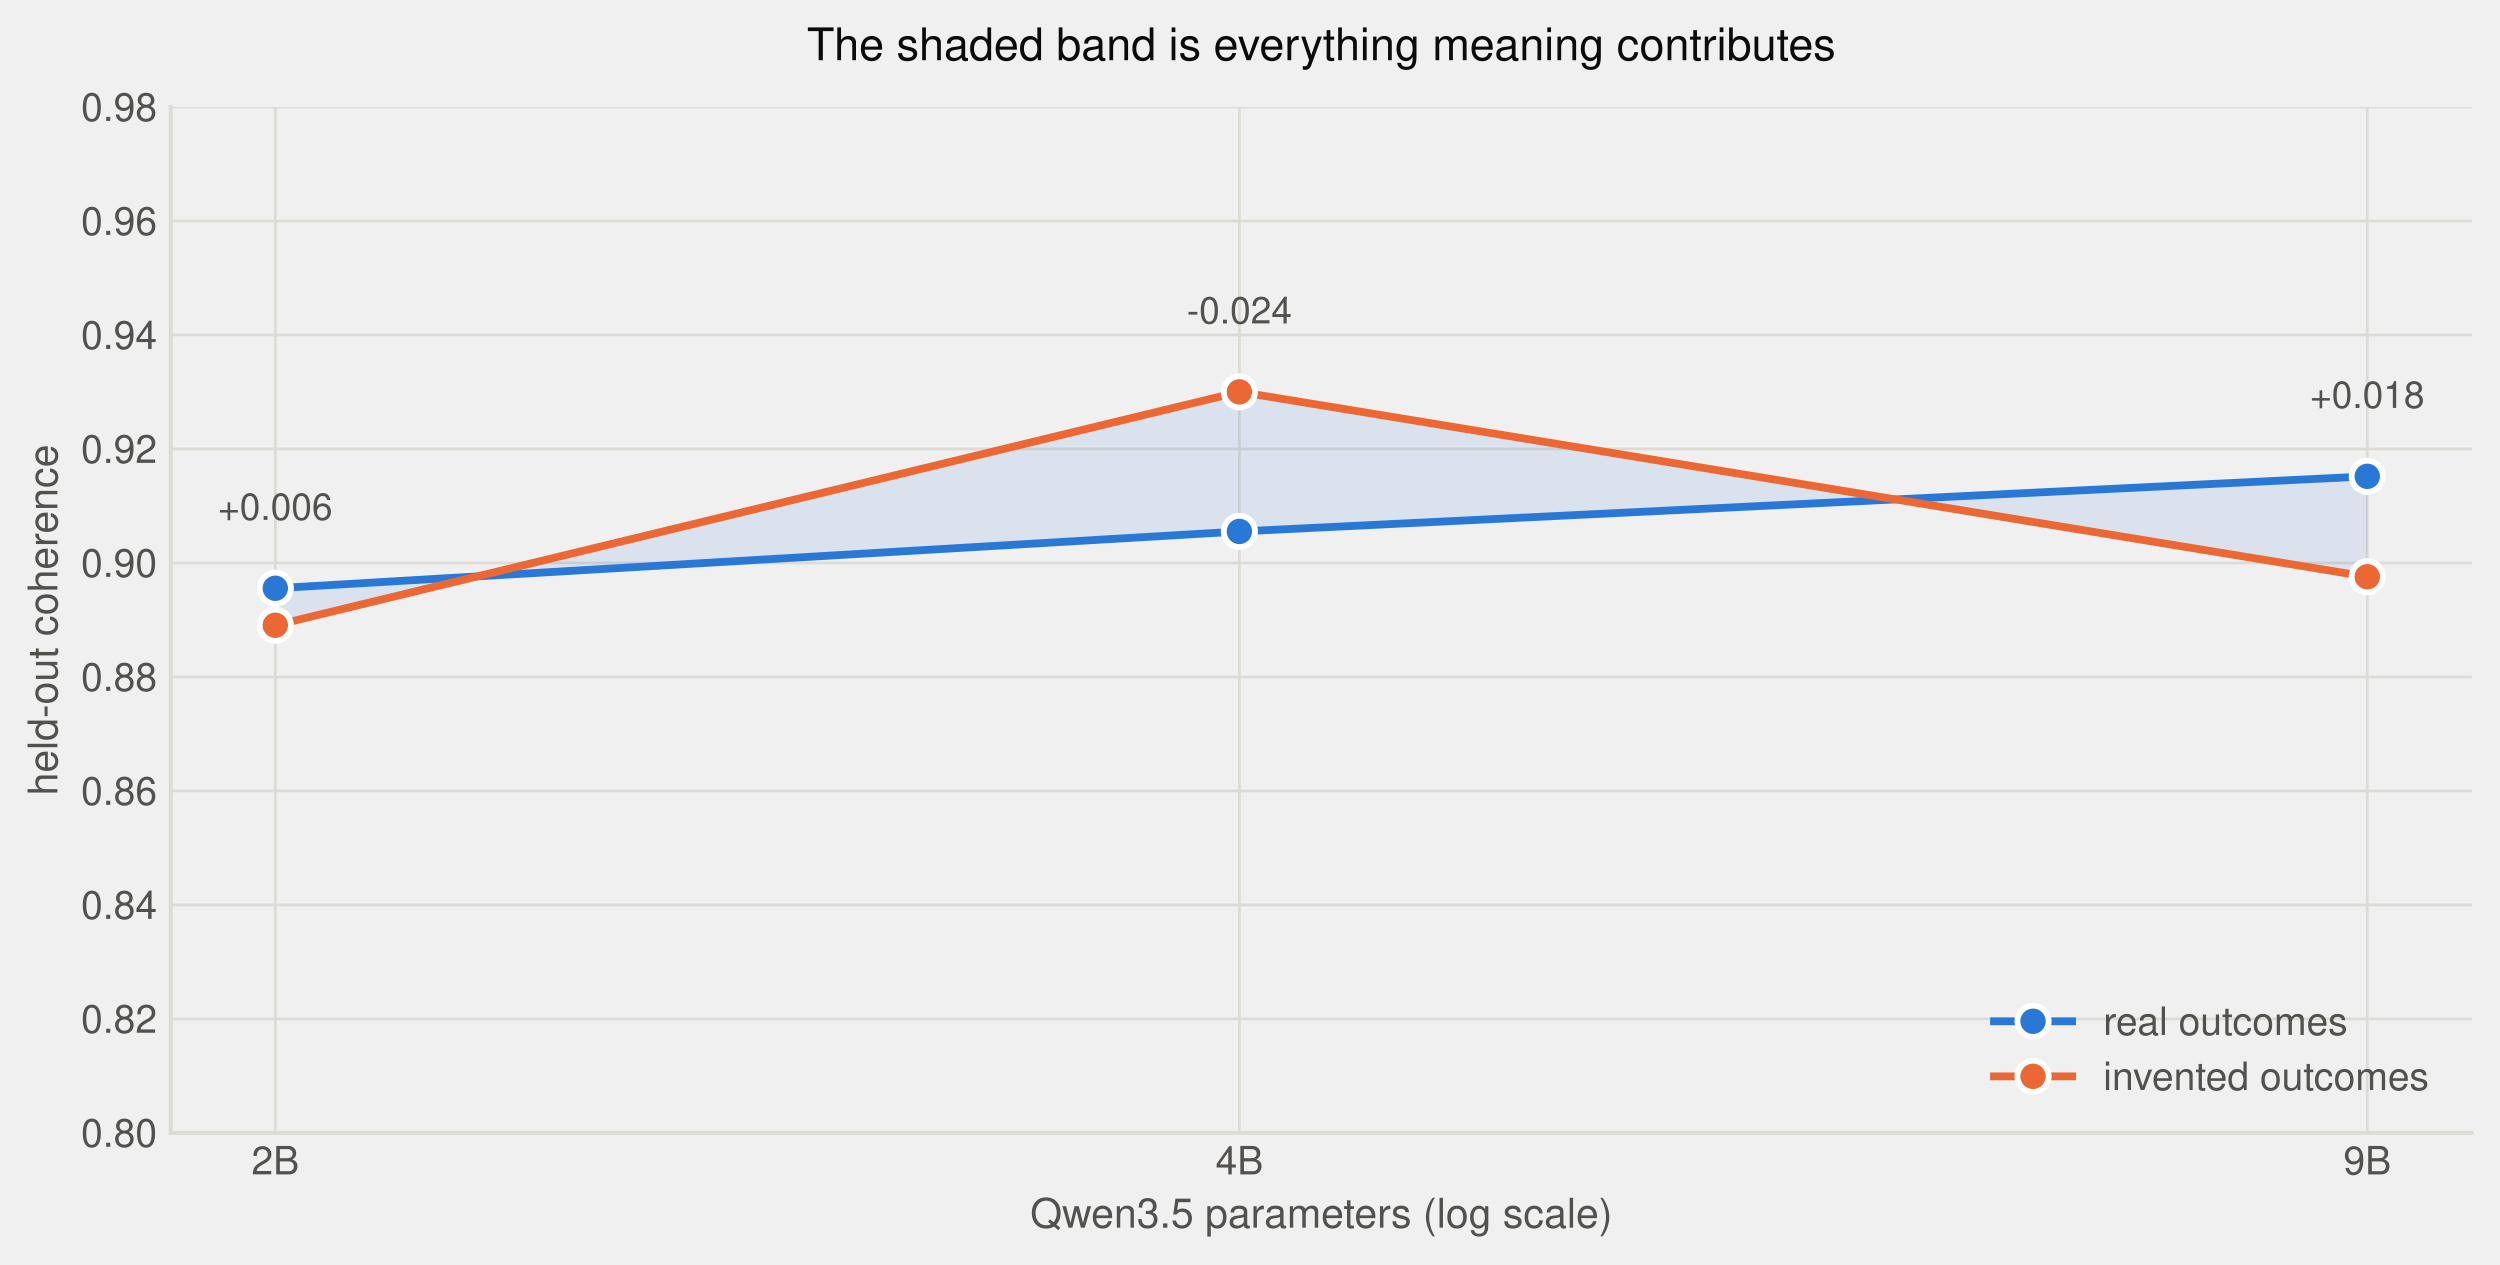
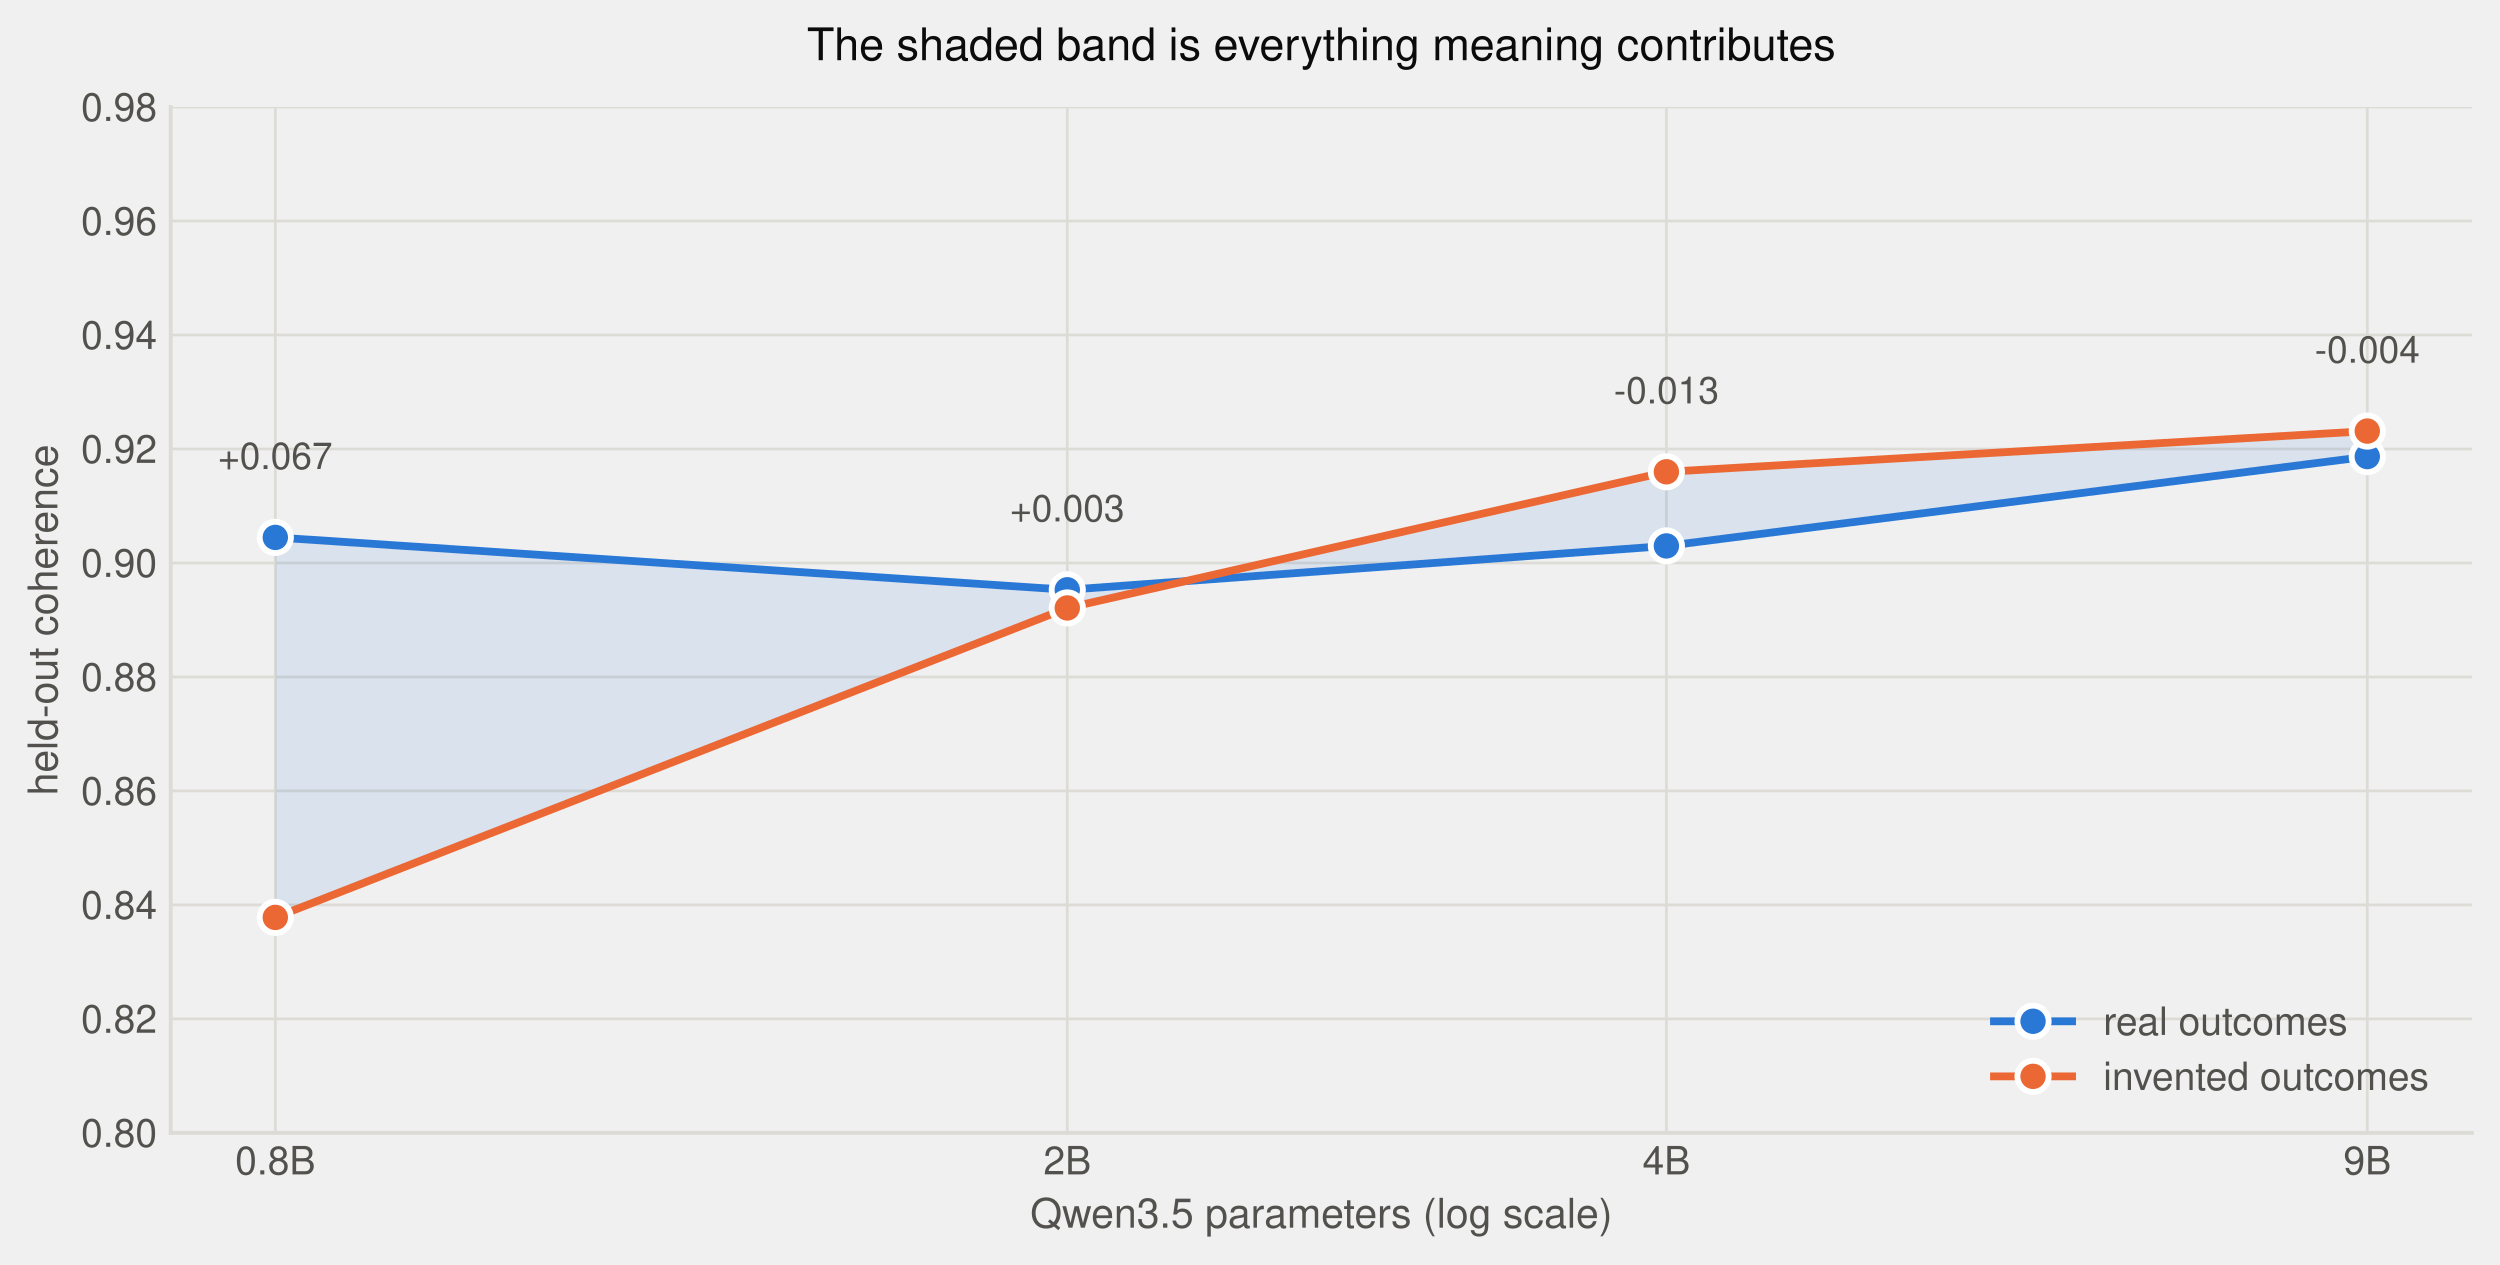
<svg xmlns="http://www.w3.org/2000/svg" xmlns:xlink="http://www.w3.org/1999/xlink" width="640.304pt" height="323.833pt" viewBox="0 0 640.304 323.833" version="1.1">
  <defs>
    <style type="text/css">*{stroke-linejoin: round; stroke-linecap: butt}</style>
  </defs>
  <g id="figure_1">
    <g id="patch_1">
      <path d="M 0 323.833  L 640.304 323.833  L 640.304 0  L 0 0  L 0 323.833  z " style="fill: none" />
    </g>
    <g id="axes_1">
      <g id="patch_2">
        <path d="M 43.724 290.152  L 633.104 290.152  L 633.104 27.412  L 43.724 27.412  L 43.724 290.152  z " style="fill: none" />
      </g>
      <g id="matplotlib.axis_1">
        <g id="xtick_1">
          <g id="line2d_1">
-             <path d="M 70.514 290.152  L 70.514 27.412  " clip-path="url(#p56d3759ceb)" style="fill: none; stroke: #dcdbd5; stroke-width: 0.7; stroke-linecap: square" />
+             <path d="M 70.514 290.152  L 70.514 27.412  " clip-path="url(#p8e6c94b63a)" style="fill: none; stroke: #dcdbd5; stroke-width: 0.7; stroke-linecap: square" />
          </g>
          <g id="line2d_2" />
          <g id="text_1">
-             <text style="font-size: 10px; font-family: 'Helvetica Neue', 'Helvetica', 'Arial', 'DejaVu Sans', sans-serif; text-anchor: middle; fill: #52514e" x="70.514" y="300.792" transform="rotate(-0 70.5143 300.7923)">2B</text>
+             <text style="font-size: 10px; font-family: 'Helvetica Neue', 'Helvetica', 'Arial', 'DejaVu Sans', sans-serif; text-anchor: middle; fill: #52514e" x="70.514" y="300.792" transform="rotate(-0 70.5143 300.7923)">0.8B</text>
          </g>
        </g>
        <g id="xtick_2">
          <g id="line2d_3">
-             <path d="M 317.435 290.152  L 317.435 27.412  " clip-path="url(#p56d3759ceb)" style="fill: none; stroke: #dcdbd5; stroke-width: 0.7; stroke-linecap: square" />
+             <path d="M 273.355 290.152  L 273.355 27.412  " clip-path="url(#p8e6c94b63a)" style="fill: none; stroke: #dcdbd5; stroke-width: 0.7; stroke-linecap: square" />
          </g>
          <g id="line2d_4" />
          <g id="text_2">
-             <text style="font-size: 10px; font-family: 'Helvetica Neue', 'Helvetica', 'Arial', 'DejaVu Sans', sans-serif; text-anchor: middle; fill: #52514e" x="317.435" y="300.792" transform="rotate(-0 317.4353 300.7923)">4B</text>
+             <text style="font-size: 10px; font-family: 'Helvetica Neue', 'Helvetica', 'Arial', 'DejaVu Sans', sans-serif; text-anchor: middle; fill: #52514e" x="273.355" y="300.792" transform="rotate(-0 273.3548 300.7923)">2B</text>
          </g>
        </g>
        <g id="xtick_3">
          <g id="line2d_5">
-             <path d="M 606.314 290.152  L 606.314 27.412  " clip-path="url(#p56d3759ceb)" style="fill: none; stroke: #dcdbd5; stroke-width: 0.7; stroke-linecap: square" />
+             <path d="M 426.798 290.152  L 426.798 27.412  " clip-path="url(#p8e6c94b63a)" style="fill: none; stroke: #dcdbd5; stroke-width: 0.7; stroke-linecap: square" />
          </g>
          <g id="line2d_6" />
          <g id="text_3">
+             <text style="font-size: 10px; font-family: 'Helvetica Neue', 'Helvetica', 'Arial', 'DejaVu Sans', sans-serif; text-anchor: middle; fill: #52514e" x="426.798" y="300.792" transform="rotate(-0 426.7976 300.7923)">4B</text>
+           </g>
+         </g>
+         <g id="xtick_4">
+           <g id="line2d_7">
+             <path d="M 606.314 290.152  L 606.314 27.412  " clip-path="url(#p8e6c94b63a)" style="fill: none; stroke: #dcdbd5; stroke-width: 0.7; stroke-linecap: square" />
+           </g>
+           <g id="line2d_8" />
+           <g id="text_4">
            <text style="font-size: 10px; font-family: 'Helvetica Neue', 'Helvetica', 'Arial', 'DejaVu Sans', sans-serif; text-anchor: middle; fill: #52514e" x="606.314" y="300.792" transform="rotate(-0 606.3143 300.7923)">9B</text>
          </g>
        </g>
-         <g id="text_4">
+         <g id="text_5">
          <text style="font-size: 10.5px; font-family: 'Helvetica Neue', 'Helvetica', 'Arial', 'DejaVu Sans', sans-serif; text-anchor: middle; fill: #52514e" x="338.414" y="314.438" transform="rotate(-0 338.4143 314.4375)">Qwen3.5 parameters (log scale)</text>
        </g>
      </g>
      <g id="matplotlib.axis_2">
        <g id="ytick_1">
-           <g id="line2d_7">
-             <path d="M 43.724 290.152  L 633.104 290.152  " clip-path="url(#p56d3759ceb)" style="fill: none; stroke: #dcdbd5; stroke-width: 0.7; stroke-linecap: square" />
-           </g>
-           <g id="line2d_8" />
-           <g id="text_5">
-             <text style="font-size: 10px; font-family: 'Helvetica Neue', 'Helvetica', 'Arial', 'DejaVu Sans', sans-serif; text-anchor: end; fill: #52514e" x="40.224" y="293.722" transform="rotate(-0 40.2243 293.722)">0.80</text>
-           </g>
-         </g>
-         <g id="ytick_2">
          <g id="line2d_9">
-             <path d="M 43.724 260.958  L 633.104 260.958  " clip-path="url(#p56d3759ceb)" style="fill: none; stroke: #dcdbd5; stroke-width: 0.7; stroke-linecap: square" />
+             <path d="M 43.724 290.152  L 633.104 290.152  " clip-path="url(#p8e6c94b63a)" style="fill: none; stroke: #dcdbd5; stroke-width: 0.7; stroke-linecap: square" />
          </g>
          <g id="line2d_10" />
          <g id="text_6">
-             <text style="font-size: 10px; font-family: 'Helvetica Neue', 'Helvetica', 'Arial', 'DejaVu Sans', sans-serif; text-anchor: end; fill: #52514e" x="40.224" y="264.529" transform="rotate(-0 40.2243 264.5287)">0.82</text>
-           </g>
-         </g>
-         <g id="ytick_3">
+             <text style="font-size: 10px; font-family: 'Helvetica Neue', 'Helvetica', 'Arial', 'DejaVu Sans', sans-serif; text-anchor: end; fill: #52514e" x="40.224" y="293.722" transform="rotate(-0 40.2243 293.722)">0.80</text>
+           </g>
+         </g>
+         <g id="ytick_2">
          <g id="line2d_11">
-             <path d="M 43.724 231.765  L 633.104 231.765  " clip-path="url(#p56d3759ceb)" style="fill: none; stroke: #dcdbd5; stroke-width: 0.7; stroke-linecap: square" />
+             <path d="M 43.724 260.958  L 633.104 260.958  " clip-path="url(#p8e6c94b63a)" style="fill: none; stroke: #dcdbd5; stroke-width: 0.7; stroke-linecap: square" />
          </g>
          <g id="line2d_12" />
          <g id="text_7">
-             <text style="font-size: 10px; font-family: 'Helvetica Neue', 'Helvetica', 'Arial', 'DejaVu Sans', sans-serif; text-anchor: end; fill: #52514e" x="40.224" y="235.335" transform="rotate(-0 40.2243 235.3354)">0.84</text>
-           </g>
-         </g>
-         <g id="ytick_4">
+             <text style="font-size: 10px; font-family: 'Helvetica Neue', 'Helvetica', 'Arial', 'DejaVu Sans', sans-serif; text-anchor: end; fill: #52514e" x="40.224" y="264.529" transform="rotate(-0 40.2243 264.5287)">0.82</text>
+           </g>
+         </g>
+         <g id="ytick_3">
          <g id="line2d_13">
-             <path d="M 43.724 202.572  L 633.104 202.572  " clip-path="url(#p56d3759ceb)" style="fill: none; stroke: #dcdbd5; stroke-width: 0.7; stroke-linecap: square" />
+             <path d="M 43.724 231.765  L 633.104 231.765  " clip-path="url(#p8e6c94b63a)" style="fill: none; stroke: #dcdbd5; stroke-width: 0.7; stroke-linecap: square" />
          </g>
          <g id="line2d_14" />
          <g id="text_8">
-             <text style="font-size: 10px; font-family: 'Helvetica Neue', 'Helvetica', 'Arial', 'DejaVu Sans', sans-serif; text-anchor: end; fill: #52514e" x="40.224" y="206.142" transform="rotate(-0 40.2243 206.142)">0.86</text>
-           </g>
-         </g>
-         <g id="ytick_5">
+             <text style="font-size: 10px; font-family: 'Helvetica Neue', 'Helvetica', 'Arial', 'DejaVu Sans', sans-serif; text-anchor: end; fill: #52514e" x="40.224" y="235.335" transform="rotate(-0 40.2243 235.3354)">0.84</text>
+           </g>
+         </g>
+         <g id="ytick_4">
          <g id="line2d_15">
-             <path d="M 43.724 173.378  L 633.104 173.378  " clip-path="url(#p56d3759ceb)" style="fill: none; stroke: #dcdbd5; stroke-width: 0.7; stroke-linecap: square" />
+             <path d="M 43.724 202.572  L 633.104 202.572  " clip-path="url(#p8e6c94b63a)" style="fill: none; stroke: #dcdbd5; stroke-width: 0.7; stroke-linecap: square" />
          </g>
          <g id="line2d_16" />
          <g id="text_9">
-             <text style="font-size: 10px; font-family: 'Helvetica Neue', 'Helvetica', 'Arial', 'DejaVu Sans', sans-serif; text-anchor: end; fill: #52514e" x="40.224" y="176.949" transform="rotate(-0 40.2243 176.9487)">0.88</text>
-           </g>
-         </g>
-         <g id="ytick_6">
+             <text style="font-size: 10px; font-family: 'Helvetica Neue', 'Helvetica', 'Arial', 'DejaVu Sans', sans-serif; text-anchor: end; fill: #52514e" x="40.224" y="206.142" transform="rotate(-0 40.2243 206.142)">0.86</text>
+           </g>
+         </g>
+         <g id="ytick_5">
          <g id="line2d_17">
-             <path d="M 43.724 144.185  L 633.104 144.185  " clip-path="url(#p56d3759ceb)" style="fill: none; stroke: #dcdbd5; stroke-width: 0.7; stroke-linecap: square" />
+             <path d="M 43.724 173.378  L 633.104 173.378  " clip-path="url(#p8e6c94b63a)" style="fill: none; stroke: #dcdbd5; stroke-width: 0.7; stroke-linecap: square" />
          </g>
          <g id="line2d_18" />
          <g id="text_10">
-             <text style="font-size: 10px; font-family: 'Helvetica Neue', 'Helvetica', 'Arial', 'DejaVu Sans', sans-serif; text-anchor: end; fill: #52514e" x="40.224" y="147.755" transform="rotate(-0 40.2243 147.7554)">0.90</text>
-           </g>
-         </g>
-         <g id="ytick_7">
+             <text style="font-size: 10px; font-family: 'Helvetica Neue', 'Helvetica', 'Arial', 'DejaVu Sans', sans-serif; text-anchor: end; fill: #52514e" x="40.224" y="176.949" transform="rotate(-0 40.2243 176.9487)">0.88</text>
+           </g>
+         </g>
+         <g id="ytick_6">
          <g id="line2d_19">
-             <path d="M 43.724 114.992  L 633.104 114.992  " clip-path="url(#p56d3759ceb)" style="fill: none; stroke: #dcdbd5; stroke-width: 0.7; stroke-linecap: square" />
+             <path d="M 43.724 144.185  L 633.104 144.185  " clip-path="url(#p8e6c94b63a)" style="fill: none; stroke: #dcdbd5; stroke-width: 0.7; stroke-linecap: square" />
          </g>
          <g id="line2d_20" />
          <g id="text_11">
-             <text style="font-size: 10px; font-family: 'Helvetica Neue', 'Helvetica', 'Arial', 'DejaVu Sans', sans-serif; text-anchor: end; fill: #52514e" x="40.224" y="118.562" transform="rotate(-0 40.2243 118.562)">0.92</text>
-           </g>
-         </g>
-         <g id="ytick_8">
+             <text style="font-size: 10px; font-family: 'Helvetica Neue', 'Helvetica', 'Arial', 'DejaVu Sans', sans-serif; text-anchor: end; fill: #52514e" x="40.224" y="147.755" transform="rotate(-0 40.2243 147.7554)">0.90</text>
+           </g>
+         </g>
+         <g id="ytick_7">
          <g id="line2d_21">
-             <path d="M 43.724 85.798  L 633.104 85.798  " clip-path="url(#p56d3759ceb)" style="fill: none; stroke: #dcdbd5; stroke-width: 0.7; stroke-linecap: square" />
+             <path d="M 43.724 114.992  L 633.104 114.992  " clip-path="url(#p8e6c94b63a)" style="fill: none; stroke: #dcdbd5; stroke-width: 0.7; stroke-linecap: square" />
          </g>
          <g id="line2d_22" />
          <g id="text_12">
-             <text style="font-size: 10px; font-family: 'Helvetica Neue', 'Helvetica', 'Arial', 'DejaVu Sans', sans-serif; text-anchor: end; fill: #52514e" x="40.224" y="89.369" transform="rotate(-0 40.2243 89.3687)">0.94</text>
-           </g>
-         </g>
-         <g id="ytick_9">
+             <text style="font-size: 10px; font-family: 'Helvetica Neue', 'Helvetica', 'Arial', 'DejaVu Sans', sans-serif; text-anchor: end; fill: #52514e" x="40.224" y="118.562" transform="rotate(-0 40.2243 118.562)">0.92</text>
+           </g>
+         </g>
+         <g id="ytick_8">
          <g id="line2d_23">
-             <path d="M 43.724 56.605  L 633.104 56.605  " clip-path="url(#p56d3759ceb)" style="fill: none; stroke: #dcdbd5; stroke-width: 0.7; stroke-linecap: square" />
+             <path d="M 43.724 85.798  L 633.104 85.798  " clip-path="url(#p8e6c94b63a)" style="fill: none; stroke: #dcdbd5; stroke-width: 0.7; stroke-linecap: square" />
          </g>
          <g id="line2d_24" />
          <g id="text_13">
-             <text style="font-size: 10px; font-family: 'Helvetica Neue', 'Helvetica', 'Arial', 'DejaVu Sans', sans-serif; text-anchor: end; fill: #52514e" x="40.224" y="60.175" transform="rotate(-0 40.2243 60.17536)">0.96</text>
-           </g>
-         </g>
-         <g id="ytick_10">
+             <text style="font-size: 10px; font-family: 'Helvetica Neue', 'Helvetica', 'Arial', 'DejaVu Sans', sans-serif; text-anchor: end; fill: #52514e" x="40.224" y="89.369" transform="rotate(-0 40.2243 89.3687)">0.94</text>
+           </g>
+         </g>
+         <g id="ytick_9">
          <g id="line2d_25">
-             <path d="M 43.724 27.412  L 633.104 27.412  " clip-path="url(#p56d3759ceb)" style="fill: none; stroke: #dcdbd5; stroke-width: 0.7; stroke-linecap: square" />
+             <path d="M 43.724 56.605  L 633.104 56.605  " clip-path="url(#p8e6c94b63a)" style="fill: none; stroke: #dcdbd5; stroke-width: 0.7; stroke-linecap: square" />
          </g>
          <g id="line2d_26" />
          <g id="text_14">
+             <text style="font-size: 10px; font-family: 'Helvetica Neue', 'Helvetica', 'Arial', 'DejaVu Sans', sans-serif; text-anchor: end; fill: #52514e" x="40.224" y="60.175" transform="rotate(-0 40.2243 60.17536)">0.96</text>
+           </g>
+         </g>
+         <g id="ytick_10">
+           <g id="line2d_27">
+             <path d="M 43.724 27.412  L 633.104 27.412  " clip-path="url(#p8e6c94b63a)" style="fill: none; stroke: #dcdbd5; stroke-width: 0.7; stroke-linecap: square" />
+           </g>
+           <g id="line2d_28" />
+           <g id="text_15">
            <text style="font-size: 10px; font-family: 'Helvetica Neue', 'Helvetica', 'Arial', 'DejaVu Sans', sans-serif; text-anchor: end; fill: #52514e" x="40.224" y="30.982" transform="rotate(-0 40.2243 30.98203)">0.98</text>
          </g>
        </g>
-         <g id="text_15">
+         <g id="text_16">
          <text style="font-size: 10.5px; font-family: 'Helvetica Neue', 'Helvetica', 'Arial', 'DejaVu Sans', sans-serif; text-anchor: middle; fill: #52514e" x="14.698" y="158.782" transform="rotate(-90 14.69766 158.7817)">held-out coherence</text>
        </g>
      </g>
      <g id="FillBetweenPolyCollection_1">
        <defs>
-           <path id="mfd612012f4" d="M 70.514 -173.164  L 70.514 -163.69  L 317.435 -223.466  L 606.314 -176.109  L 606.314 -201.835  L 606.314 -201.835  L 317.435 -187.717  L 70.514 -173.164  z " />
+           <path id="m86b71a5491" d="M 70.514 -186.189  L 70.514 -88.862  L 273.355 -168.122  L 426.798 -202.994  L 606.314 -213.423  L 606.314 -206.895  L 606.314 -206.895  L 426.798 -184.01  L 273.355 -172.775  L 70.514 -186.189  z " />
        </defs>
-         <g clip-path="url(#p56d3759ceb)">
-           <use xlink:href="#mfd612012f4" x="0" y="323.833" style="fill: #2a78d6; fill-opacity: 0.12" />
-         </g>
-       </g>
-       <g id="line2d_27">
-         <path d="M 70.514 150.668  L 317.435 136.116  L 606.314 121.998  " clip-path="url(#p56d3759ceb)" style="fill: none; stroke: #2a78d6; stroke-width: 2; stroke-linecap: square" />
+         <g clip-path="url(#p8e6c94b63a)">
+           <use xlink:href="#m86b71a5491" x="0" y="323.833" style="fill: #2a78d6; fill-opacity: 0.12" />
+         </g>
+       </g>
+       <g id="line2d_29">
+         <path d="M 70.514 137.644  L 273.355 151.057  L 426.798 139.822  L 606.314 116.938  " clip-path="url(#p8e6c94b63a)" style="fill: none; stroke: #2a78d6; stroke-width: 2; stroke-linecap: square" />
        <defs>
-           <path id="mc7820a08f3" d="M 0 4  C 1.061 4 2.078 3.579 2.828 2.828  C 3.579 2.078 4 1.061 4 0  C 4 -1.061 3.579 -2.078 2.828 -2.828  C 2.078 -3.579 1.061 -4 0 -4  C -1.061 -4 -2.078 -3.579 -2.828 -2.828  C -3.579 -2.078 -4 -1.061 -4 0  C -4 1.061 -3.579 2.078 -2.828 2.828  C -2.078 3.579 -1.061 4 0 4  z " style="stroke: #ffffff; stroke-width: 1.5" />
+           <path id="mb6de2f07c7" d="M 0 4  C 1.061 4 2.078 3.579 2.828 2.828  C 3.579 2.078 4 1.061 4 0  C 4 -1.061 3.579 -2.078 2.828 -2.828  C 2.078 -3.579 1.061 -4 0 -4  C -1.061 -4 -2.078 -3.579 -2.828 -2.828  C -3.579 -2.078 -4 -1.061 -4 0  C -4 1.061 -3.579 2.078 -2.828 2.828  C -2.078 3.579 -1.061 4 0 4  z " style="stroke: #ffffff; stroke-width: 1.5" />
        </defs>
-         <g clip-path="url(#p56d3759ceb)">
-           <use xlink:href="#mc7820a08f3" x="70.514" y="150.668" style="fill: #2a78d6; stroke: #ffffff; stroke-width: 1.5" />
-           <use xlink:href="#mc7820a08f3" x="317.435" y="136.116" style="fill: #2a78d6; stroke: #ffffff; stroke-width: 1.5" />
-           <use xlink:href="#mc7820a08f3" x="606.314" y="121.998" style="fill: #2a78d6; stroke: #ffffff; stroke-width: 1.5" />
-         </g>
-       </g>
-       <g id="line2d_28">
-         <path d="M 70.514 160.143  L 317.435 100.366  L 606.314 147.724  " clip-path="url(#p56d3759ceb)" style="fill: none; stroke: #eb6834; stroke-width: 2; stroke-linecap: square" />
+         <g clip-path="url(#p8e6c94b63a)">
+           <use xlink:href="#mb6de2f07c7" x="70.514" y="137.644" style="fill: #2a78d6; stroke: #ffffff; stroke-width: 1.5" />
+           <use xlink:href="#mb6de2f07c7" x="273.355" y="151.057" style="fill: #2a78d6; stroke: #ffffff; stroke-width: 1.5" />
+           <use xlink:href="#mb6de2f07c7" x="426.798" y="139.822" style="fill: #2a78d6; stroke: #ffffff; stroke-width: 1.5" />
+           <use xlink:href="#mb6de2f07c7" x="606.314" y="116.938" style="fill: #2a78d6; stroke: #ffffff; stroke-width: 1.5" />
+         </g>
+       </g>
+       <g id="line2d_30">
+         <path d="M 70.514 234.97  L 273.355 155.711  L 426.798 120.839  L 606.314 110.41  " clip-path="url(#p8e6c94b63a)" style="fill: none; stroke: #eb6834; stroke-width: 2; stroke-linecap: square" />
        <defs>
-           <path id="m3f42ea5800" d="M 0 4  C 1.061 4 2.078 3.579 2.828 2.828  C 3.579 2.078 4 1.061 4 0  C 4 -1.061 3.579 -2.078 2.828 -2.828  C 2.078 -3.579 1.061 -4 0 -4  C -1.061 -4 -2.078 -3.579 -2.828 -2.828  C -3.579 -2.078 -4 -1.061 -4 0  C -4 1.061 -3.579 2.078 -2.828 2.828  C -2.078 3.579 -1.061 4 0 4  z " style="stroke: #ffffff; stroke-width: 1.5" />
+           <path id="m0a8be4a647" d="M 0 4  C 1.061 4 2.078 3.579 2.828 2.828  C 3.579 2.078 4 1.061 4 0  C 4 -1.061 3.579 -2.078 2.828 -2.828  C 2.078 -3.579 1.061 -4 0 -4  C -1.061 -4 -2.078 -3.579 -2.828 -2.828  C -3.579 -2.078 -4 -1.061 -4 0  C -4 1.061 -3.579 2.078 -2.828 2.828  C -2.078 3.579 -1.061 4 0 4  z " style="stroke: #ffffff; stroke-width: 1.5" />
        </defs>
-         <g clip-path="url(#p56d3759ceb)">
-           <use xlink:href="#m3f42ea5800" x="70.514" y="160.143" style="fill: #eb6834; stroke: #ffffff; stroke-width: 1.5" />
-           <use xlink:href="#m3f42ea5800" x="317.435" y="100.366" style="fill: #eb6834; stroke: #ffffff; stroke-width: 1.5" />
-           <use xlink:href="#m3f42ea5800" x="606.314" y="147.724" style="fill: #eb6834; stroke: #ffffff; stroke-width: 1.5" />
+         <g clip-path="url(#p8e6c94b63a)">
+           <use xlink:href="#m0a8be4a647" x="70.514" y="234.97" style="fill: #eb6834; stroke: #ffffff; stroke-width: 1.5" />
+           <use xlink:href="#m0a8be4a647" x="273.355" y="155.711" style="fill: #eb6834; stroke: #ffffff; stroke-width: 1.5" />
+           <use xlink:href="#m0a8be4a647" x="426.798" y="120.839" style="fill: #eb6834; stroke: #ffffff; stroke-width: 1.5" />
+           <use xlink:href="#m0a8be4a647" x="606.314" y="110.41" style="fill: #eb6834; stroke: #ffffff; stroke-width: 1.5" />
        </g>
      </g>
      <g id="patch_3">
        <path d="M 43.724 290.152  L 43.724 27.412  " style="fill: none; stroke: #dcdbd5; stroke-linejoin: miter; stroke-linecap: square" />
      </g>
      <g id="patch_4">
        <path d="M 43.724 290.152  L 633.104 290.152  " style="fill: none; stroke: #dcdbd5; stroke-linejoin: miter; stroke-linecap: square" />
      </g>
-       <g id="text_16">
-         <text style="font-size: 9.5px; font-family: 'Helvetica Neue', 'Helvetica', 'Arial', 'DejaVu Sans', sans-serif; text-anchor: middle; fill: #52514e" x="70.514" y="133.152" transform="rotate(-0 70.5143 133.1524)">+0.006</text>
-       </g>
      <g id="text_17">
-         <text style="font-size: 9.5px; font-family: 'Helvetica Neue', 'Helvetica', 'Arial', 'DejaVu Sans', sans-serif; text-anchor: middle; fill: #52514e" x="317.435" y="82.85" transform="rotate(-0 317.4353 82.85029)">-0.024</text>
+         <text style="font-size: 9.5px; font-family: 'Helvetica Neue', 'Helvetica', 'Arial', 'DejaVu Sans', sans-serif; text-anchor: middle; fill: #52514e" x="70.514" y="120.128" transform="rotate(-0 70.5143 120.128)">+0.067</text>
      </g>
      <g id="text_18">
-         <text style="font-size: 9.5px; font-family: 'Helvetica Neue', 'Helvetica', 'Arial', 'DejaVu Sans', sans-serif; text-anchor: middle; fill: #52514e" x="606.314" y="104.482" transform="rotate(-0 606.3143 104.4821)">+0.018</text>
+         <text style="font-size: 9.5px; font-family: 'Helvetica Neue', 'Helvetica', 'Arial', 'DejaVu Sans', sans-serif; text-anchor: middle; fill: #52514e" x="273.355" y="133.541" transform="rotate(-0 273.3548 133.5413)">+0.003</text>
      </g>
      <g id="text_19">
+         <text style="font-size: 9.5px; font-family: 'Helvetica Neue', 'Helvetica', 'Arial', 'DejaVu Sans', sans-serif; text-anchor: middle; fill: #52514e" x="426.798" y="103.323" transform="rotate(-0 426.7976 103.3229)">-0.013</text>
+       </g>
+       <g id="text_20">
+         <text style="font-size: 9.5px; font-family: 'Helvetica Neue', 'Helvetica', 'Arial', 'DejaVu Sans', sans-serif; text-anchor: middle; fill: #52514e" x="606.314" y="92.894" transform="rotate(-0 606.3143 92.89358)">-0.004</text>
+       </g>
+       <g id="text_21">
        <text style="font-size: 11.5px; font-family: 'Helvetica Neue', 'Helvetica', 'Arial', 'DejaVu Sans', sans-serif; text-anchor: middle; fill: #0b0b0b" x="338.414" y="15.412" transform="rotate(-0 338.4143 15.41172)">The shaded band is everything meaning contributes</text>
      </g>
      <g id="legend_1">
-         <g id="line2d_29">
+         <g id="line2d_31">
          <path d="M 510.704 261.57  L 520.704 261.57  L 530.704 261.57  " style="fill: none; stroke: #2a78d6; stroke-width: 2; stroke-linecap: square" />
          <g>
-             <use xlink:href="#mc7820a08f3" x="520.704" y="261.57" style="fill: #2a78d6; stroke: #ffffff; stroke-width: 1.5" />
-           </g>
-         </g>
-         <g id="text_20">
+             <use xlink:href="#mb6de2f07c7" x="520.704" y="261.57" style="fill: #2a78d6; stroke: #ffffff; stroke-width: 1.5" />
+           </g>
+         </g>
+         <g id="text_22">
          <text style="font-size: 10px; font-family: 'Helvetica Neue', 'Helvetica', 'Arial', 'DejaVu Sans', sans-serif; text-anchor: start; fill: #52514e" x="538.704" y="265.07" transform="rotate(-0 538.7043 265.0705)">real outcomes</text>
        </g>
-         <g id="line2d_30">
+         <g id="line2d_32">
          <path d="M 510.704 275.681  L 520.704 275.681  L 530.704 275.681  " style="fill: none; stroke: #eb6834; stroke-width: 2; stroke-linecap: square" />
          <g>
-             <use xlink:href="#m3f42ea5800" x="520.704" y="275.681" style="fill: #eb6834; stroke: #ffffff; stroke-width: 1.5" />
-           </g>
-         </g>
-         <g id="text_21">
+             <use xlink:href="#m0a8be4a647" x="520.704" y="275.681" style="fill: #eb6834; stroke: #ffffff; stroke-width: 1.5" />
+           </g>
+         </g>
+         <g id="text_23">
          <text style="font-size: 10px; font-family: 'Helvetica Neue', 'Helvetica', 'Arial', 'DejaVu Sans', sans-serif; text-anchor: start; fill: #52514e" x="538.704" y="279.181" transform="rotate(-0 538.7043 279.1814)">invented outcomes</text>
        </g>
      </g>
    </g>
  </g>
  <defs>
-     <clipPath id="p56d3759ceb">
+     <clipPath id="p8e6c94b63a">
      <rect x="43.724" y="27.412" width="589.38" height="262.74" />
    </clipPath>
  </defs>
</svg>
